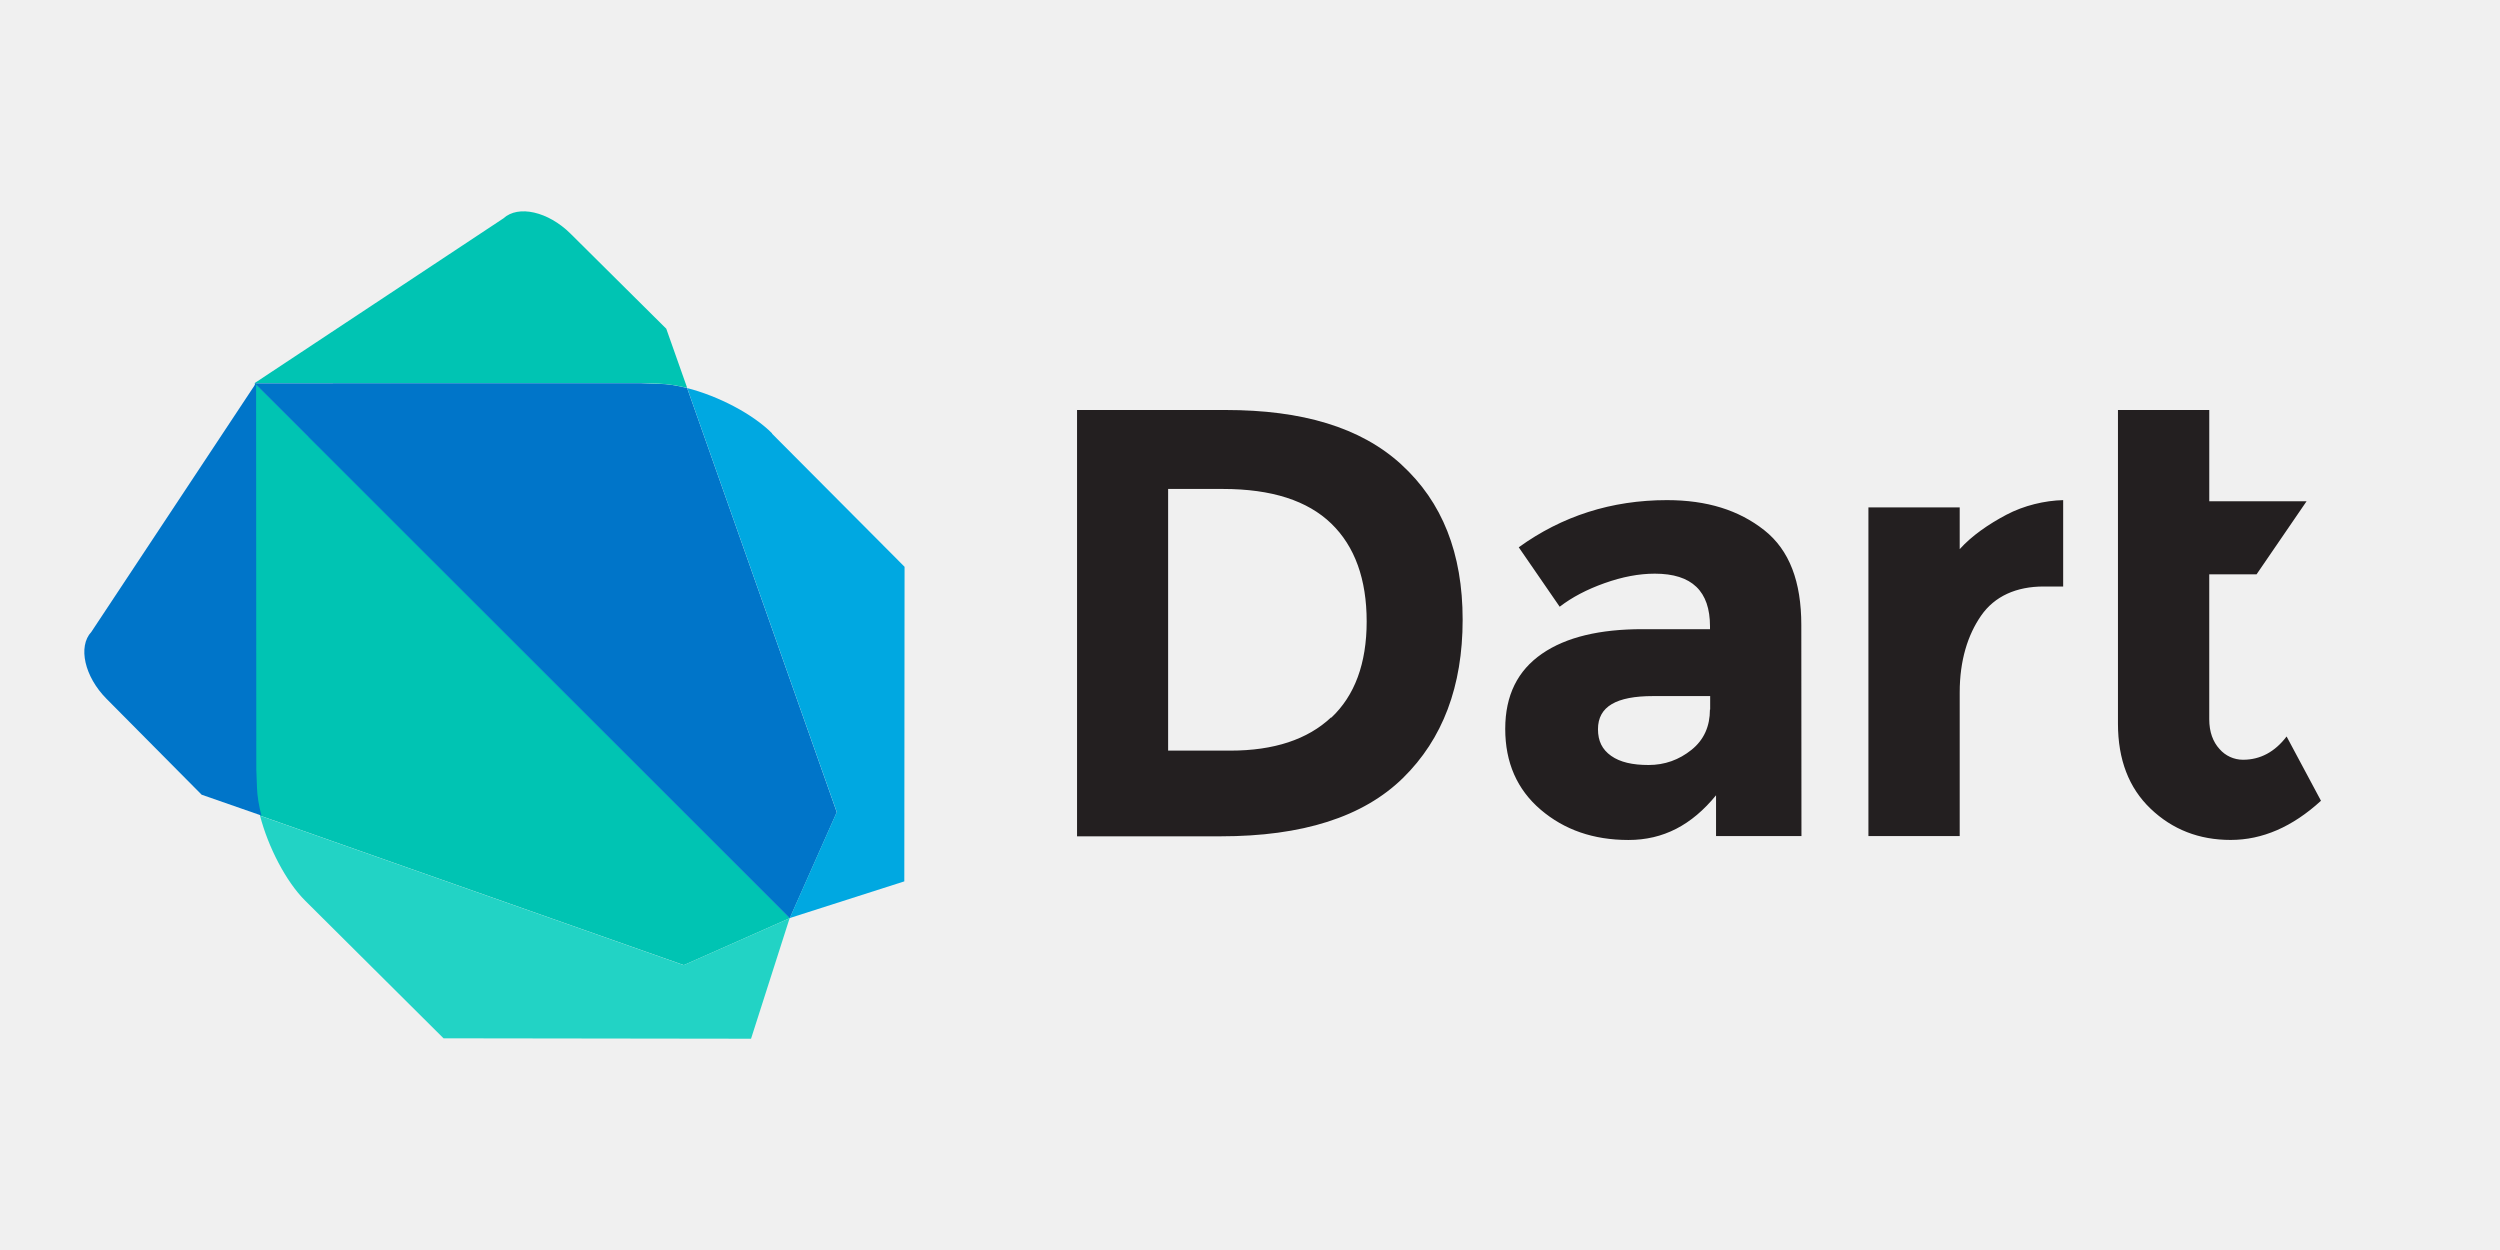
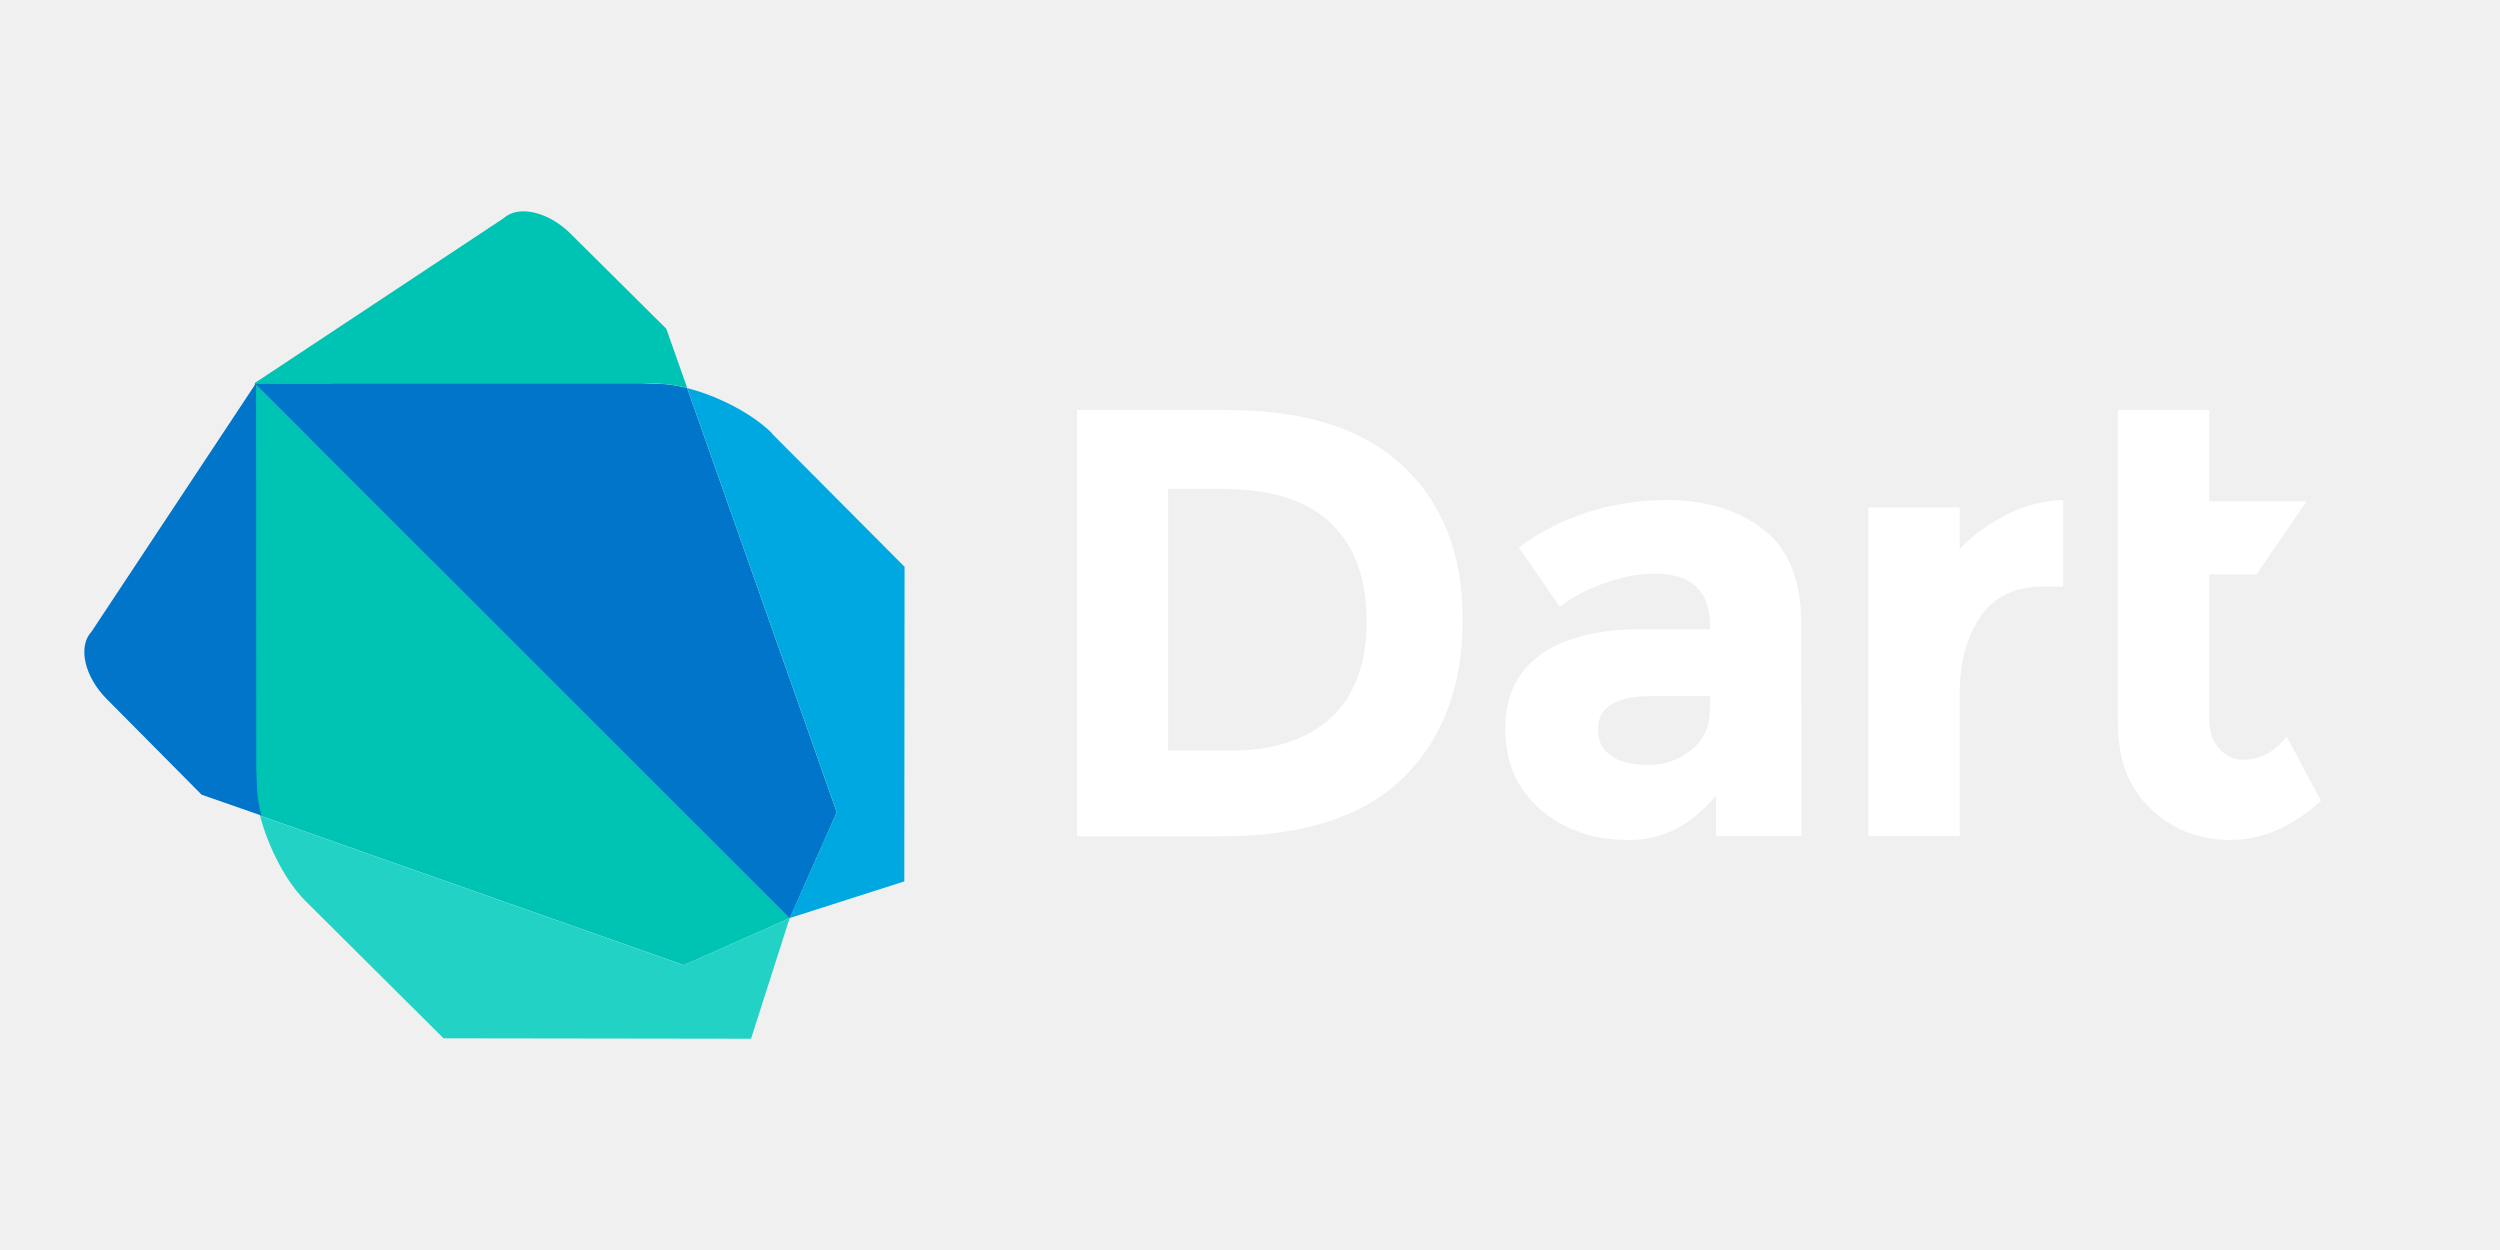
<svg xmlns="http://www.w3.org/2000/svg" width="120" height="60">
-   <path d="M67.267 22.3c1.96 1.793 2.94 4.25 2.94 7.445s-.955 5.728-2.866 7.6-4.825 2.798-8.745 2.798h-6.898V19.68h7.133c3.665 0 6.477.825 8.437 2.618zM63.9 34.45c1.126-1.058 1.7-2.6 1.7-4.62s-.564-3.602-1.7-4.7-2.856-1.66-5.2-1.66h-2.63v12.56h2.986c2.096 0 3.708-.535 4.835-1.593zm22.57 5.68h-4.1v-1.956c-1.17 1.43-2.53 2.145-4.205 2.145s-3.076-.484-4.212-1.454-1.702-2.264-1.702-3.88.6-2.802 1.765-3.606S76.8 30.2 78.84 30.2h3.24v-.136c0-1.685-.865-2.528-2.648-2.528-.765 0-1.56.152-2.413.455s-1.566.68-2.154 1.132L72.9 26.27c2.077-1.5 4.45-2.264 7.116-2.264 1.92 0 3.448.48 4.665 1.44s1.782 2.48 1.782 4.556zm-4.382-6.07v-.648h-2.74c-1.763 0-2.645.5-2.645 1.588 0 .568.2.975.63 1.28s1.024.44 1.8.44 1.462-.248 2.06-.728.884-1.13.884-1.933zm16.008-5.908c-1.313 0-2.353.465-3 1.395s-1.03 2.16-1.03 3.688v6.895h-4.382V24.355h4.382v2.003c.584-.646 1.382-1.195 2.233-1.646s1.857-.686 2.733-.706v4.147h-.936zm7.948-.584v6.96c0 .608.18 1.083.493 1.425a1.49 1.49 0 0 0 1.128.515c.824 0 1.525-.372 2.092-1.117l1.65 3.086c-1.372 1.255-2.816 1.88-4.334 1.88s-2.798-.5-3.845-1.5-1.566-2.36-1.566-4.086V19.68h4.383v4.382h4.67l-2.4 3.506h-2.26z" fill="#231f20" />
+   <path d="M67.267 22.3c1.96 1.793 2.94 4.25 2.94 7.445s-.955 5.728-2.866 7.6-4.825 2.798-8.745 2.798h-6.898V19.68h7.133c3.665 0 6.477.825 8.437 2.618zM63.9 34.45c1.126-1.058 1.7-2.6 1.7-4.62s-.564-3.602-1.7-4.7-2.856-1.66-5.2-1.66h-2.63v12.56h2.986c2.096 0 3.708-.535 4.835-1.593zm22.57 5.68h-4.1v-1.956c-1.17 1.43-2.53 2.145-4.205 2.145s-3.076-.484-4.212-1.454-1.702-2.264-1.702-3.88.6-2.802 1.765-3.606S76.8 30.2 78.84 30.2h3.24v-.136c0-1.685-.865-2.528-2.648-2.528-.765 0-1.56.152-2.413.455s-1.566.68-2.154 1.132L72.9 26.27c2.077-1.5 4.45-2.264 7.116-2.264 1.92 0 3.448.48 4.665 1.44s1.782 2.48 1.782 4.556zm-4.382-6.07v-.648h-2.74c-1.763 0-2.645.5-2.645 1.588 0 .568.2.975.63 1.28s1.024.44 1.8.44 1.462-.248 2.06-.728.884-1.13.884-1.933zm16.008-5.908c-1.313 0-2.353.465-3 1.395s-1.03 2.16-1.03 3.688v6.895h-4.382V24.355h4.382v2.003c.584-.646 1.382-1.195 2.233-1.646s1.857-.686 2.733-.706v4.147h-.936zm7.948-.584v6.96c0 .608.18 1.083.493 1.425a1.49 1.49 0 0 0 1.128.515c.824 0 1.525-.372 2.092-1.117l1.65 3.086c-1.372 1.255-2.816 1.88-4.334 1.88s-2.798-.5-3.845-1.5-1.566-2.36-1.566-4.086V19.68h4.383v4.382h4.67l-2.4 3.506h-2.26z" fill="#fff" />
  <path d="M14.8 20.956l-2.567-2.57.01 18.555.03.866c.012.4.1.87.214 1.346l20.337 7.172 5.083-2.252.004-.007-23.1-23.112z" fill="#00c4b3" />
  <path d="M12.48 39.155h.002a.16.16 0 0 0-.009-.026c.004.01.004.018.007.026zm25.42 4.92l-5.083 2.252-20.335-7.172c.388 1.5 1.25 3.17 2.173 4.084l6.635 6.6 14.76.02 1.85-5.78z" fill="#22d3c5" />
  <g fill="#0075c9">
    <path d="M12.293 18.387L4.386 30.33c-.656.702-.33 2.148.728 3.214l4.565 4.602 2.87 1c-.124-.476-.202-.936-.214-1.346l-.032-.866-.01-18.555z" />
    <path d="M32.984 18.626c-.477-.12-.936-.197-1.348-.2l-.917-.034-18.494.004 25.684 25.68 2.256-5.088-7.18-20.354z" />
  </g>
  <path d="M32.96 18.622c.008.003.017.005.024.007v-.002c-.008-.002-.016-.002-.024-.005zm4.105 2.183c-.934-.94-2.587-1.794-4.08-2.177l7.18 20.35-2.258 5.088 5.5-1.76.012-15.1-6.364-6.392z" fill="#00a8e1" />
  <path d="M31.977 15.775l-4.6-4.567c-1.064-1.053-2.5-1.382-3.212-.727l-11.94 7.906 18.494-.004.917.034c.413.012.87.088 1.348.2l-1.007-2.85zm-19.753 2.613" fill="#00c4b3" />
</svg>
